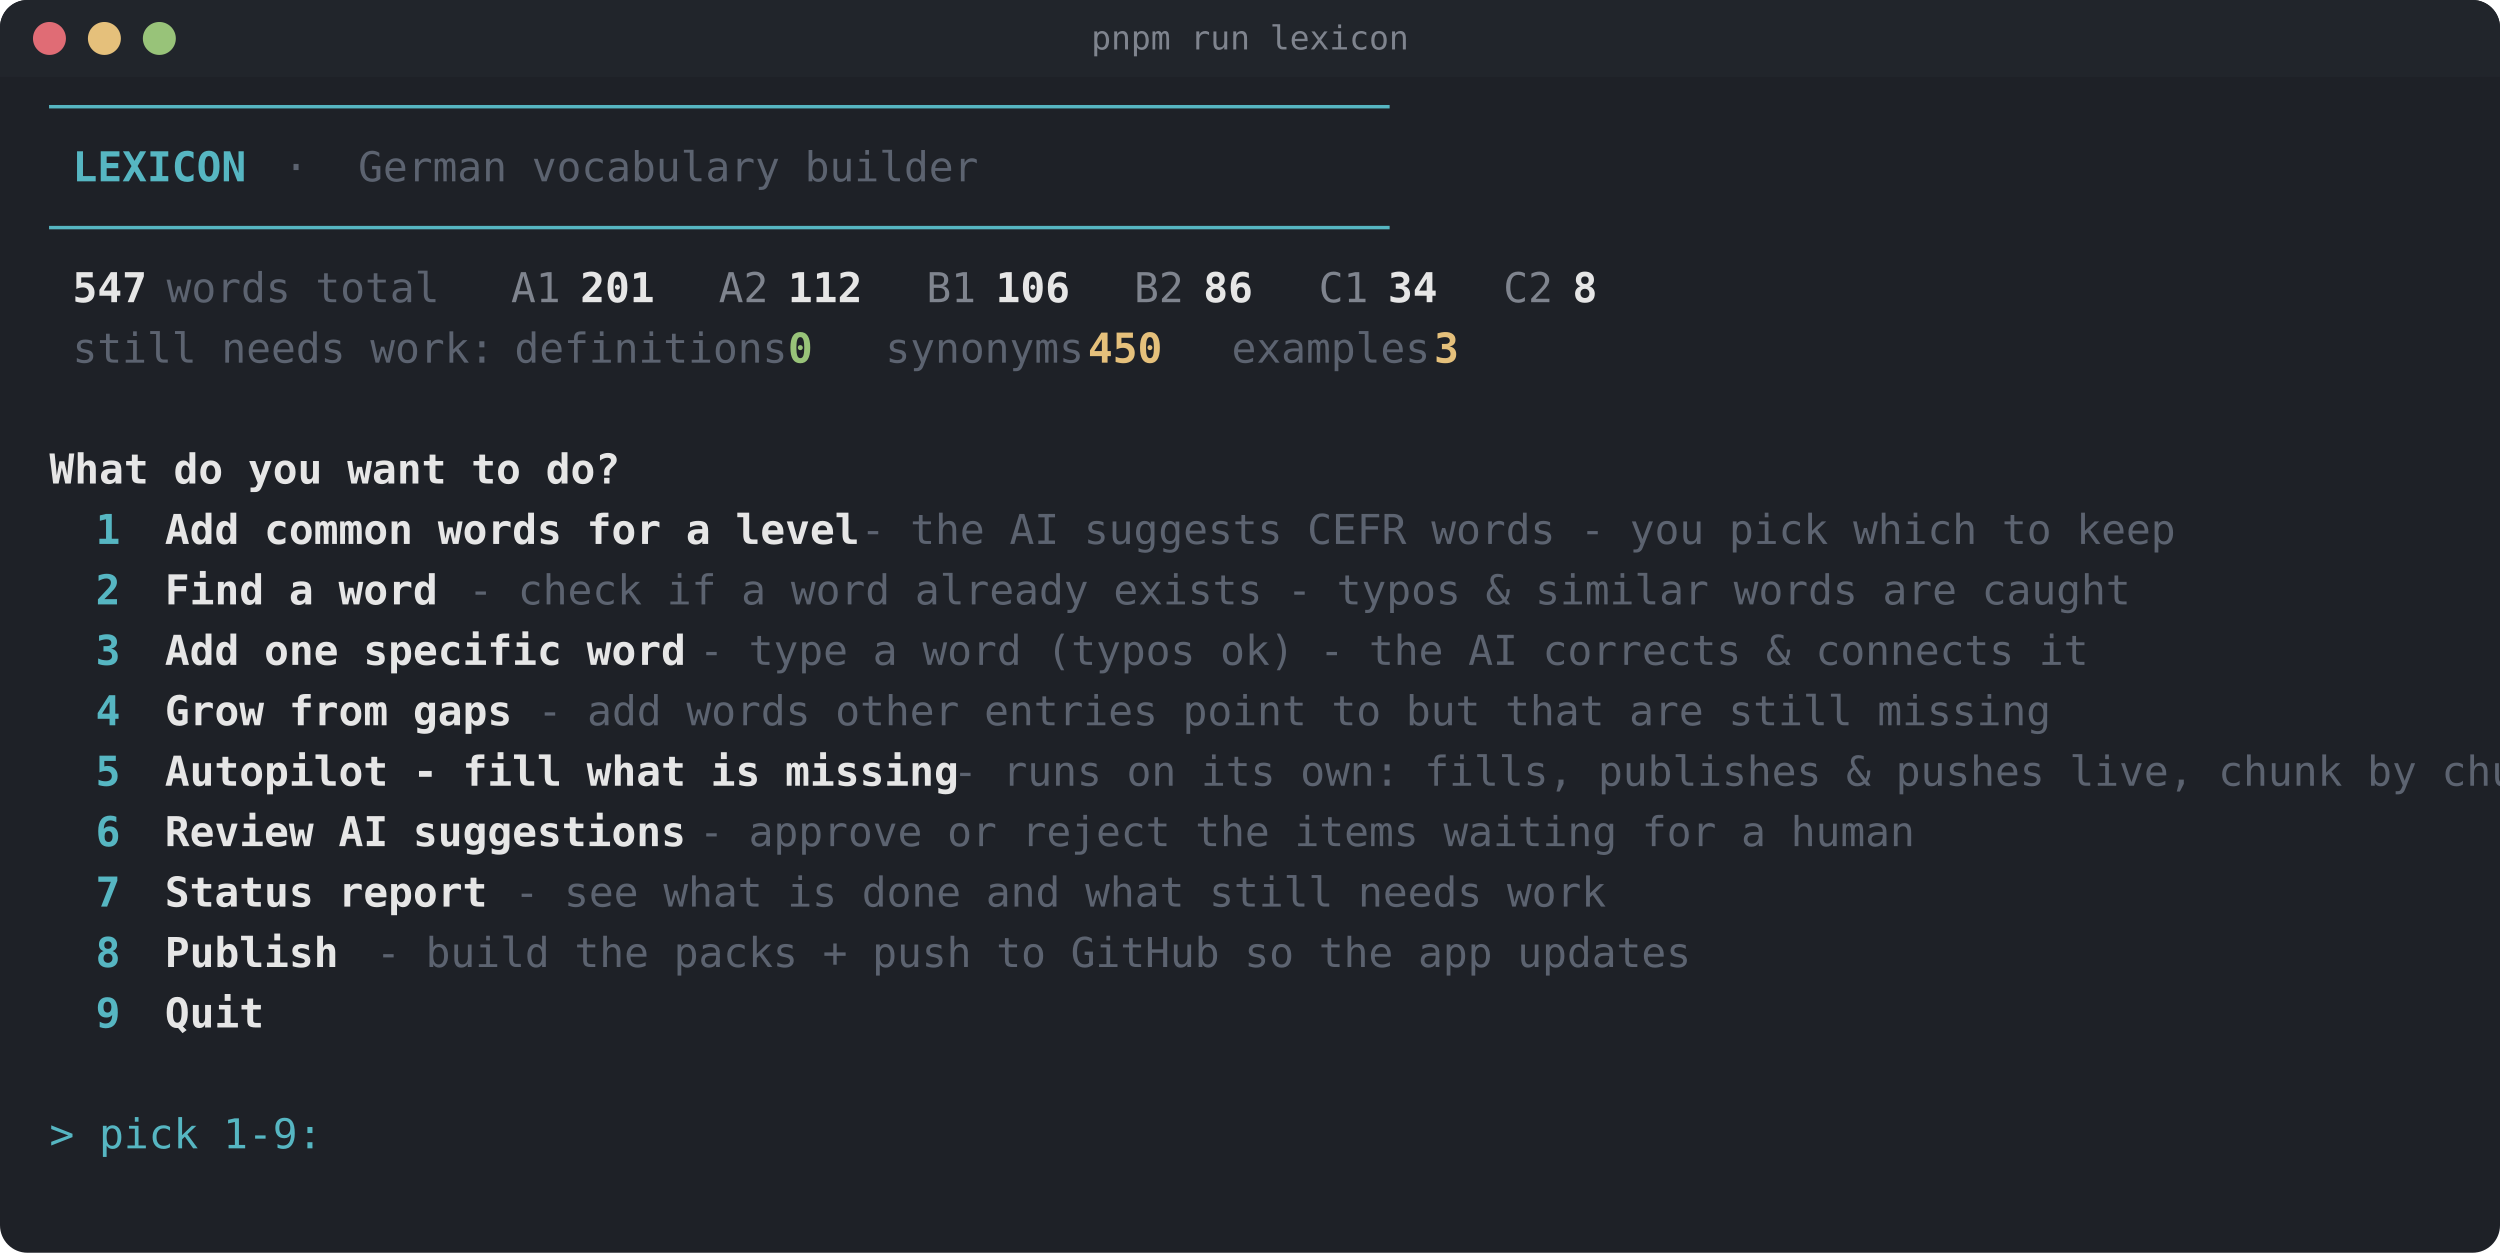
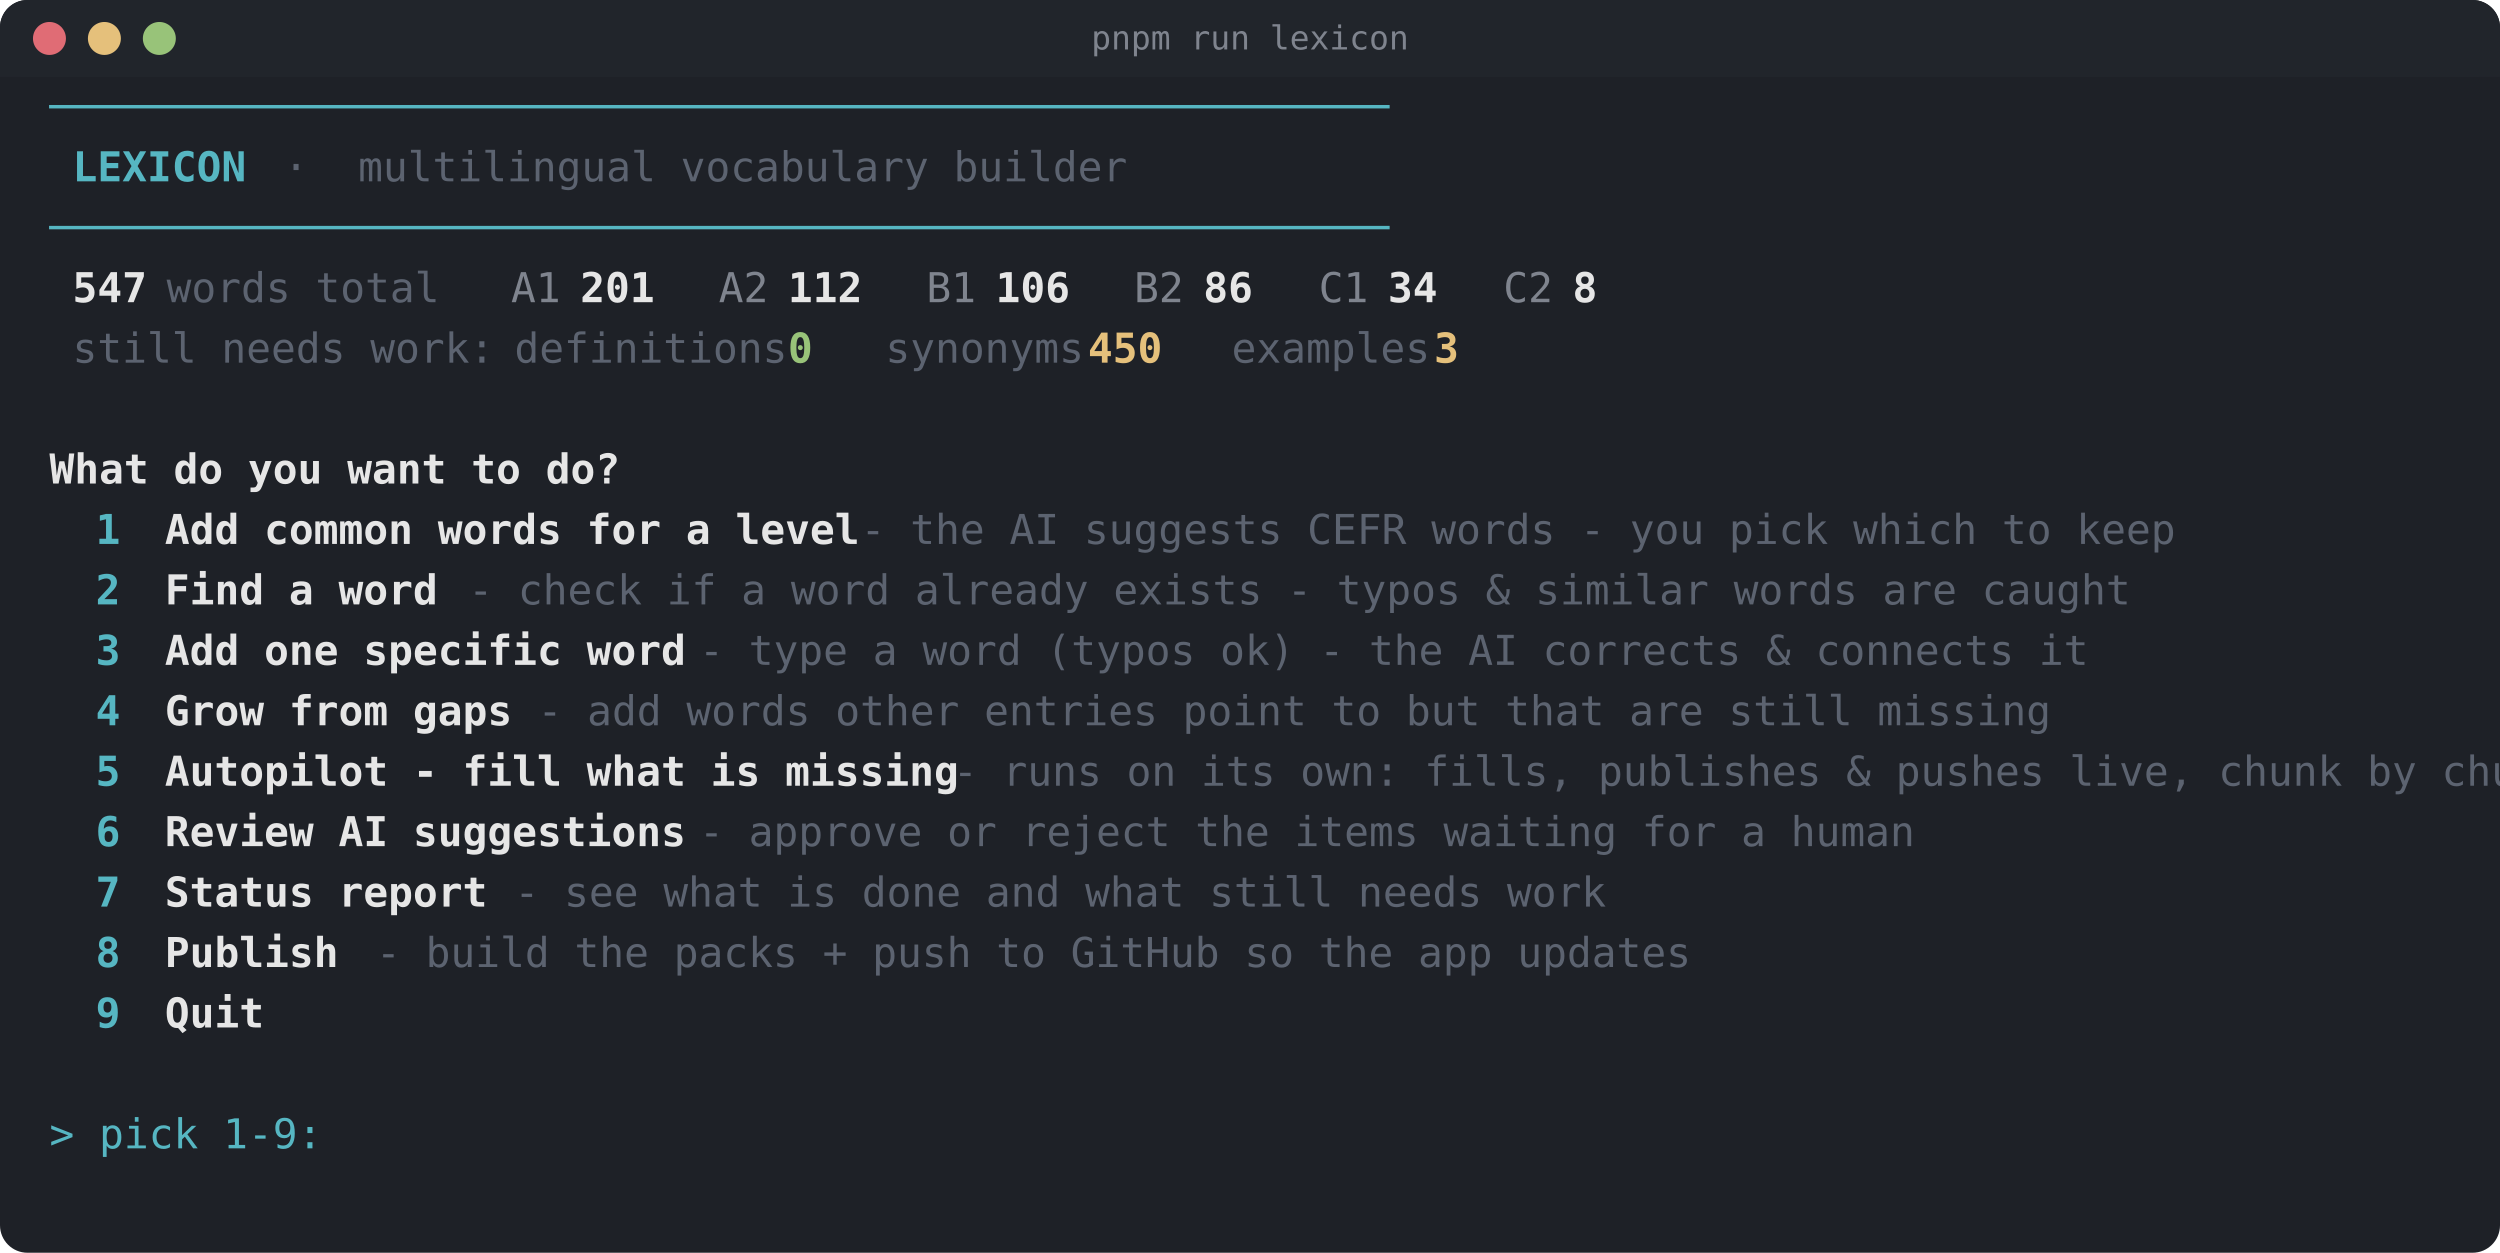
<svg xmlns="http://www.w3.org/2000/svg" width="910" height="456" viewBox="0 0 910 456" font-family="ui-monospace, 'Cascadia Code', 'JetBrains Mono', Menlo, Consolas, monospace" font-size="15">
  <rect x="0" y="0" width="910" height="456" rx="10" fill="#1e2127" />
  <rect x="0" y="0" width="910" height="28" rx="10" fill="#21252b" />
  <rect x="0" y="18" width="910" height="10" fill="#21252b" />
  <circle cx="18" cy="14" r="6" fill="#e06c75" />
  <circle cx="38" cy="14" r="6" fill="#e5c07b" />
  <circle cx="58" cy="14" r="6" fill="#98c379" />
  <text x="455" y="18" fill="#7f848e" font-size="12" text-anchor="middle" xml:space="preserve">pnpm run lexicon</text>
  <text x="18.0" y="44" fill="#56b6c2" xml:space="preserve">──────────────────────────────────────────────────────</text>
  <text x="26.4" y="66" fill="#56b6c2" font-weight="700" xml:space="preserve">LEXICON</text>
-   <text x="85.2" y="66" fill="#5c6370" xml:space="preserve">  ·  German vocabulary builder</text>
+   <text x="85.2" y="66" fill="#5c6370" xml:space="preserve">  ·  multilingual vocabulary builder</text>
  <text x="18.0" y="88" fill="#56b6c2" xml:space="preserve">──────────────────────────────────────────────────────</text>
  <text x="26.4" y="110" fill="#e6e6e6" font-weight="700" xml:space="preserve">547</text>
  <text x="51.6" y="110" fill="#5c6370" xml:space="preserve"> words total    </text>
  <text x="186.0" y="110" fill="#7f848e" xml:space="preserve">A1 </text>
  <text x="211.2" y="110" fill="#e6e6e6" font-weight="700" xml:space="preserve">201</text>
  <text x="261.6" y="110" fill="#7f848e" xml:space="preserve">A2 </text>
  <text x="286.8" y="110" fill="#e6e6e6" font-weight="700" xml:space="preserve">112</text>
  <text x="337.2" y="110" fill="#7f848e" xml:space="preserve">B1 </text>
  <text x="362.4" y="110" fill="#e6e6e6" font-weight="700" xml:space="preserve">106</text>
  <text x="412.8" y="110" fill="#7f848e" xml:space="preserve">B2 </text>
  <text x="438.0" y="110" fill="#e6e6e6" font-weight="700" xml:space="preserve">86</text>
  <text x="480.0" y="110" fill="#7f848e" xml:space="preserve">C1 </text>
  <text x="505.2" y="110" fill="#e6e6e6" font-weight="700" xml:space="preserve">34</text>
  <text x="547.2" y="110" fill="#7f848e" xml:space="preserve">C2 </text>
  <text x="572.4" y="110" fill="#e6e6e6" font-weight="700" xml:space="preserve">8</text>
  <text x="26.4" y="132" fill="#5c6370" xml:space="preserve">still needs work:</text>
  <text x="169.2" y="132" fill="#5c6370" xml:space="preserve">  definitions </text>
  <text x="286.8" y="132" fill="#98c379" font-weight="700" xml:space="preserve">0</text>
  <text x="295.2" y="132" fill="#5c6370" xml:space="preserve">   synonyms </text>
  <text x="396.0" y="132" fill="#e5c07b" font-weight="700" xml:space="preserve">450</text>
  <text x="421.2" y="132" fill="#5c6370" xml:space="preserve">   examples </text>
  <text x="522.0" y="132" fill="#e5c07b" font-weight="700" xml:space="preserve">3</text>
  <text x="18.0" y="176" fill="#e6e6e6" font-weight="700" xml:space="preserve">What do you want to do?</text>
  <text x="34.8" y="198" fill="#56b6c2" font-weight="700" xml:space="preserve">1</text>
  <text x="60.0" y="198" fill="#e6e6e6" font-weight="700" xml:space="preserve">Add common words for a level</text>
  <text x="295.2" y="198" fill="#5c6370" xml:space="preserve">  - the AI suggests CEFR words - you pick which to keep</text>
  <text x="34.8" y="220" fill="#56b6c2" font-weight="700" xml:space="preserve">2</text>
  <text x="60.0" y="220" fill="#e6e6e6" font-weight="700" xml:space="preserve">Find a word</text>
  <text x="152.4" y="220" fill="#5c6370" xml:space="preserve">  - check if a word already exists - typos &amp; similar words are caught</text>
  <text x="34.8" y="242" fill="#56b6c2" font-weight="700" xml:space="preserve">3</text>
  <text x="60.0" y="242" fill="#e6e6e6" font-weight="700" xml:space="preserve">Add one specific word</text>
  <text x="236.4" y="242" fill="#5c6370" xml:space="preserve">  - type a word (typos ok) - the AI corrects &amp; connects it</text>
  <text x="34.8" y="264" fill="#56b6c2" font-weight="700" xml:space="preserve">4</text>
  <text x="60.0" y="264" fill="#e6e6e6" font-weight="700" xml:space="preserve">Grow from gaps</text>
  <text x="177.6" y="264" fill="#5c6370" xml:space="preserve">  - add words other entries point to but that are still missing</text>
  <text x="34.8" y="286" fill="#56b6c2" font-weight="700" xml:space="preserve">5</text>
  <text x="60.0" y="286" fill="#e6e6e6" font-weight="700" xml:space="preserve">Autopilot - fill what is missing</text>
  <text x="328.8" y="286" fill="#5c6370" xml:space="preserve">  - runs on its own: fills, publishes &amp; pushes live, chunk by chunk</text>
  <text x="34.8" y="308" fill="#56b6c2" font-weight="700" xml:space="preserve">6</text>
  <text x="60.0" y="308" fill="#e6e6e6" font-weight="700" xml:space="preserve">Review AI suggestions</text>
  <text x="236.4" y="308" fill="#5c6370" xml:space="preserve">  - approve or reject the items waiting for a human</text>
  <text x="34.8" y="330" fill="#56b6c2" font-weight="700" xml:space="preserve">7</text>
  <text x="60.0" y="330" fill="#e6e6e6" font-weight="700" xml:space="preserve">Status report</text>
  <text x="169.2" y="330" fill="#5c6370" xml:space="preserve">  - see what is done and what still needs work</text>
  <text x="34.8" y="352" fill="#56b6c2" font-weight="700" xml:space="preserve">8</text>
  <text x="60.0" y="352" fill="#e6e6e6" font-weight="700" xml:space="preserve">Publish</text>
  <text x="118.8" y="352" fill="#5c6370" xml:space="preserve">  - build the packs + push to GitHub so the app updates</text>
  <text x="34.8" y="374" fill="#56b6c2" font-weight="700" xml:space="preserve">9</text>
  <text x="60.0" y="374" fill="#e6e6e6" font-weight="700" xml:space="preserve">Quit</text>
  <text x="18.0" y="418" fill="#56b6c2" xml:space="preserve">&gt; pick 1-9: </text>
</svg>
